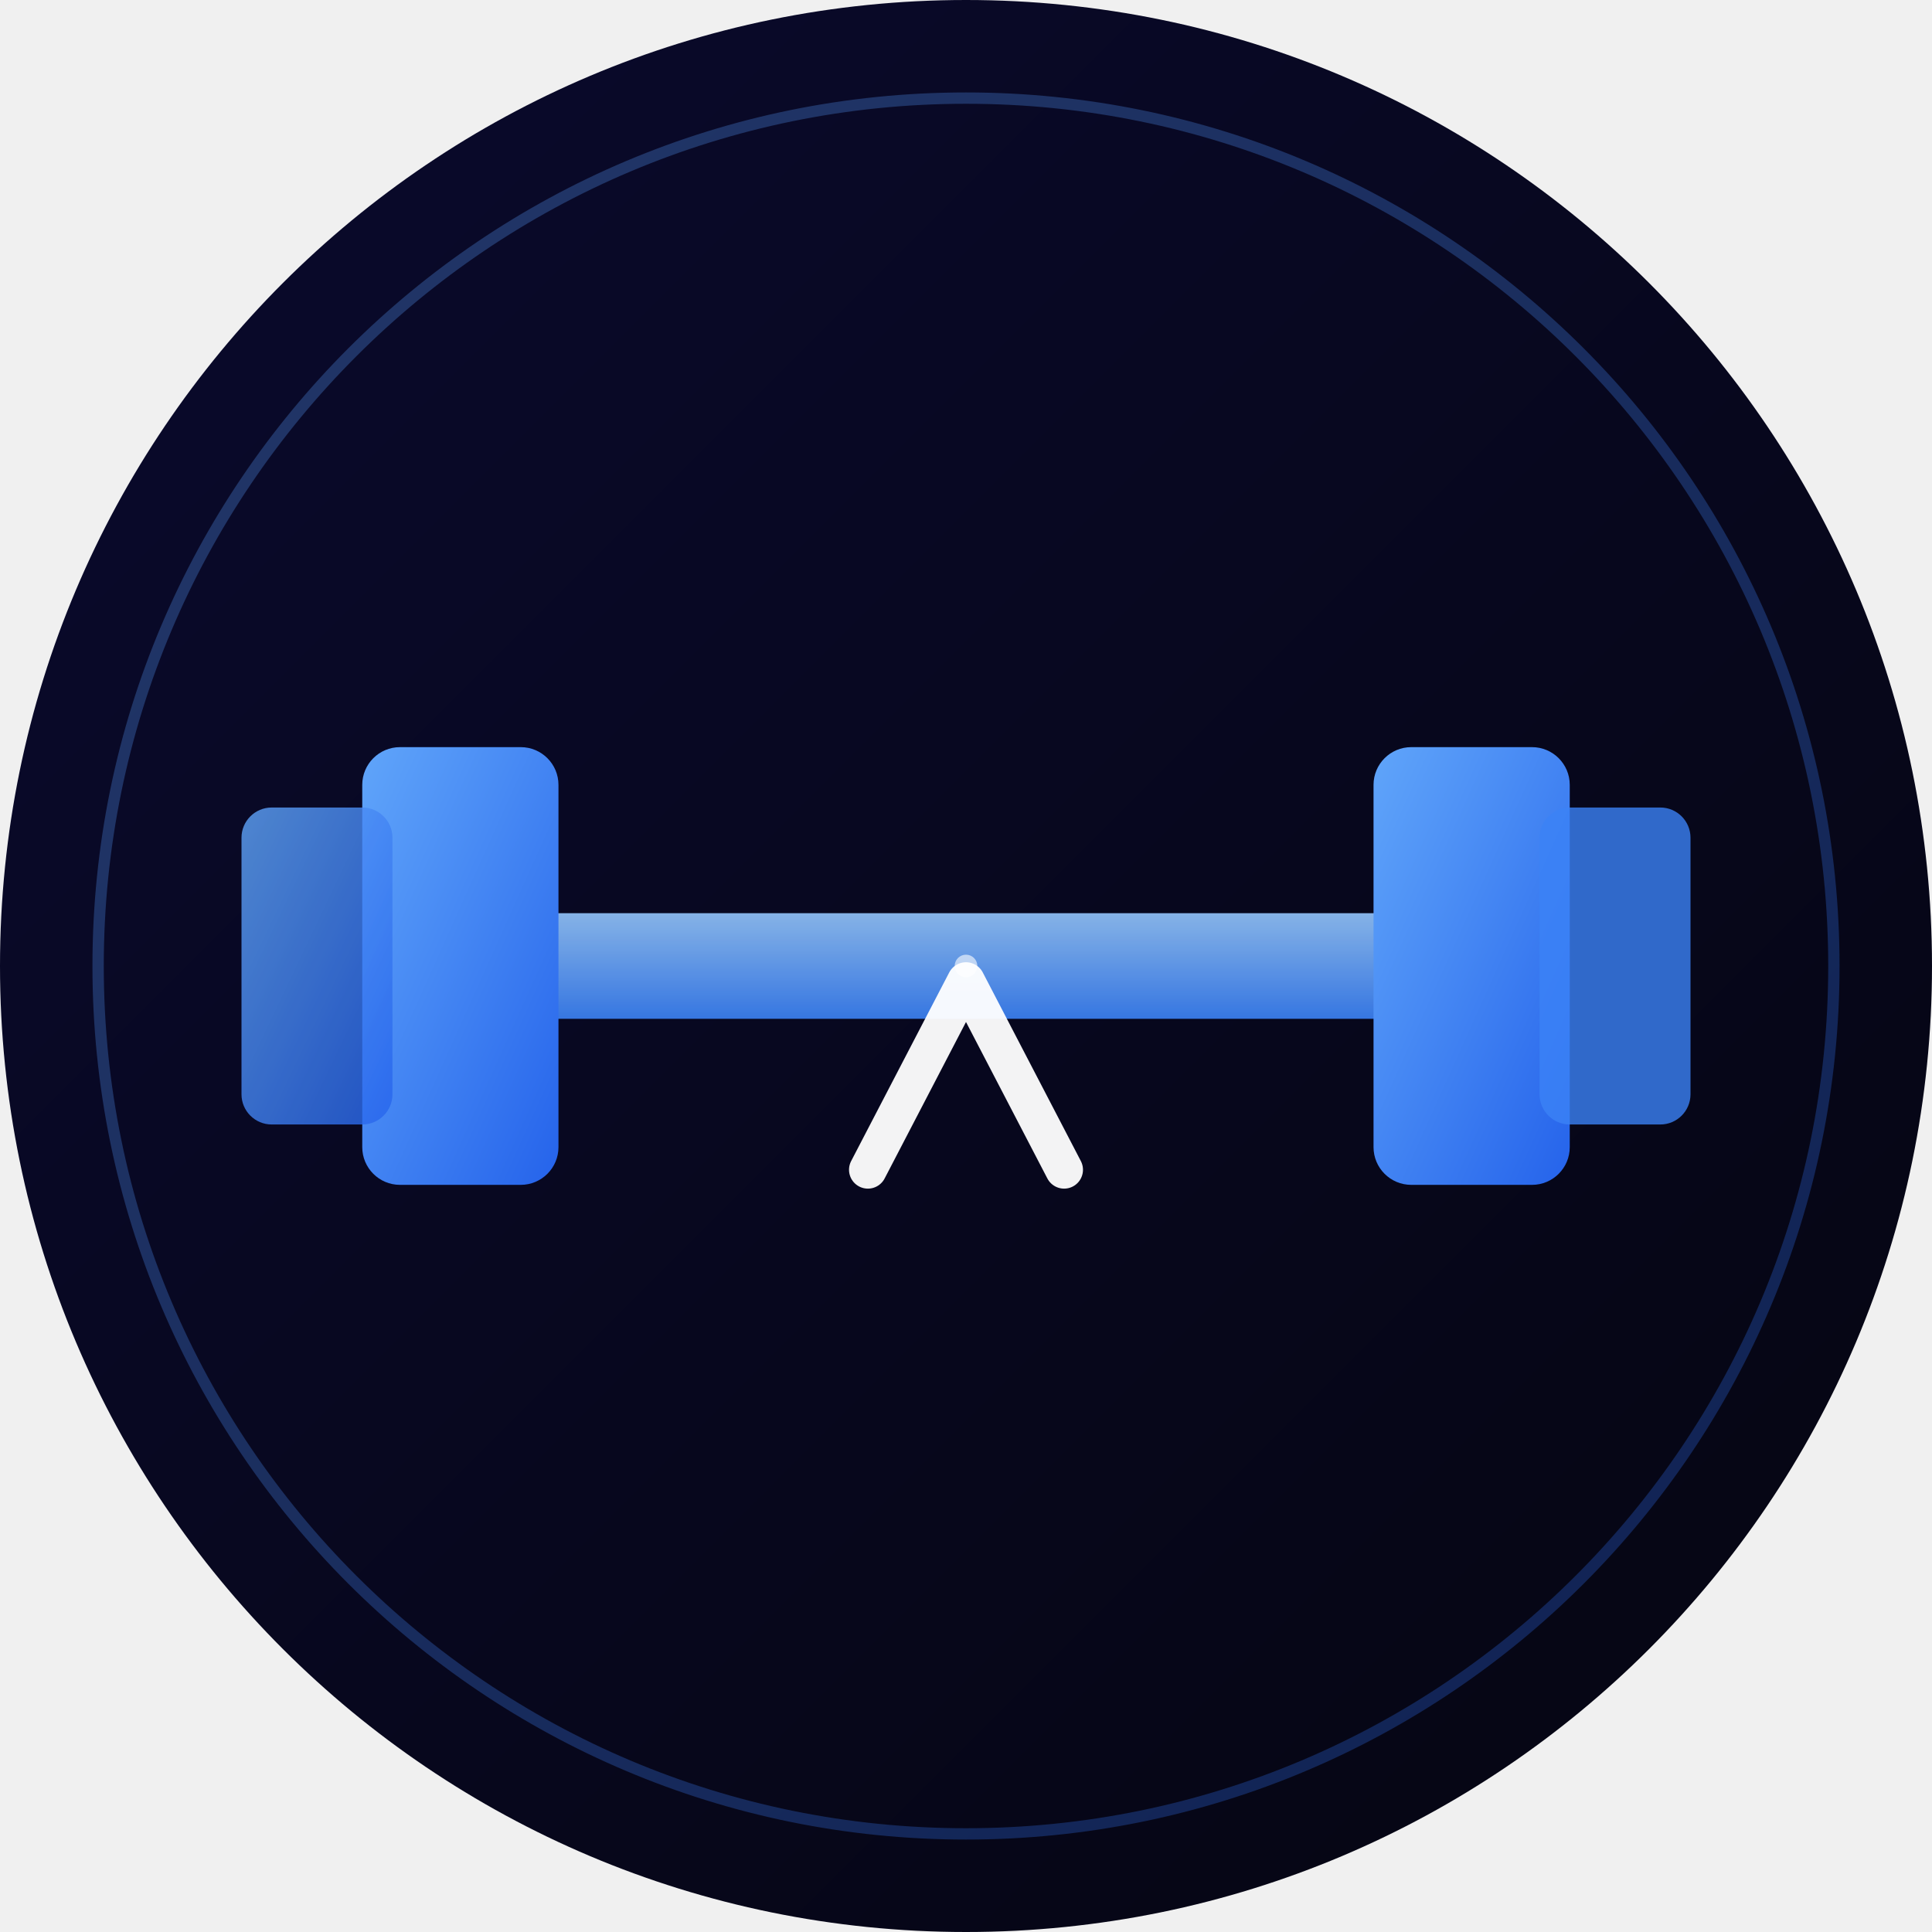
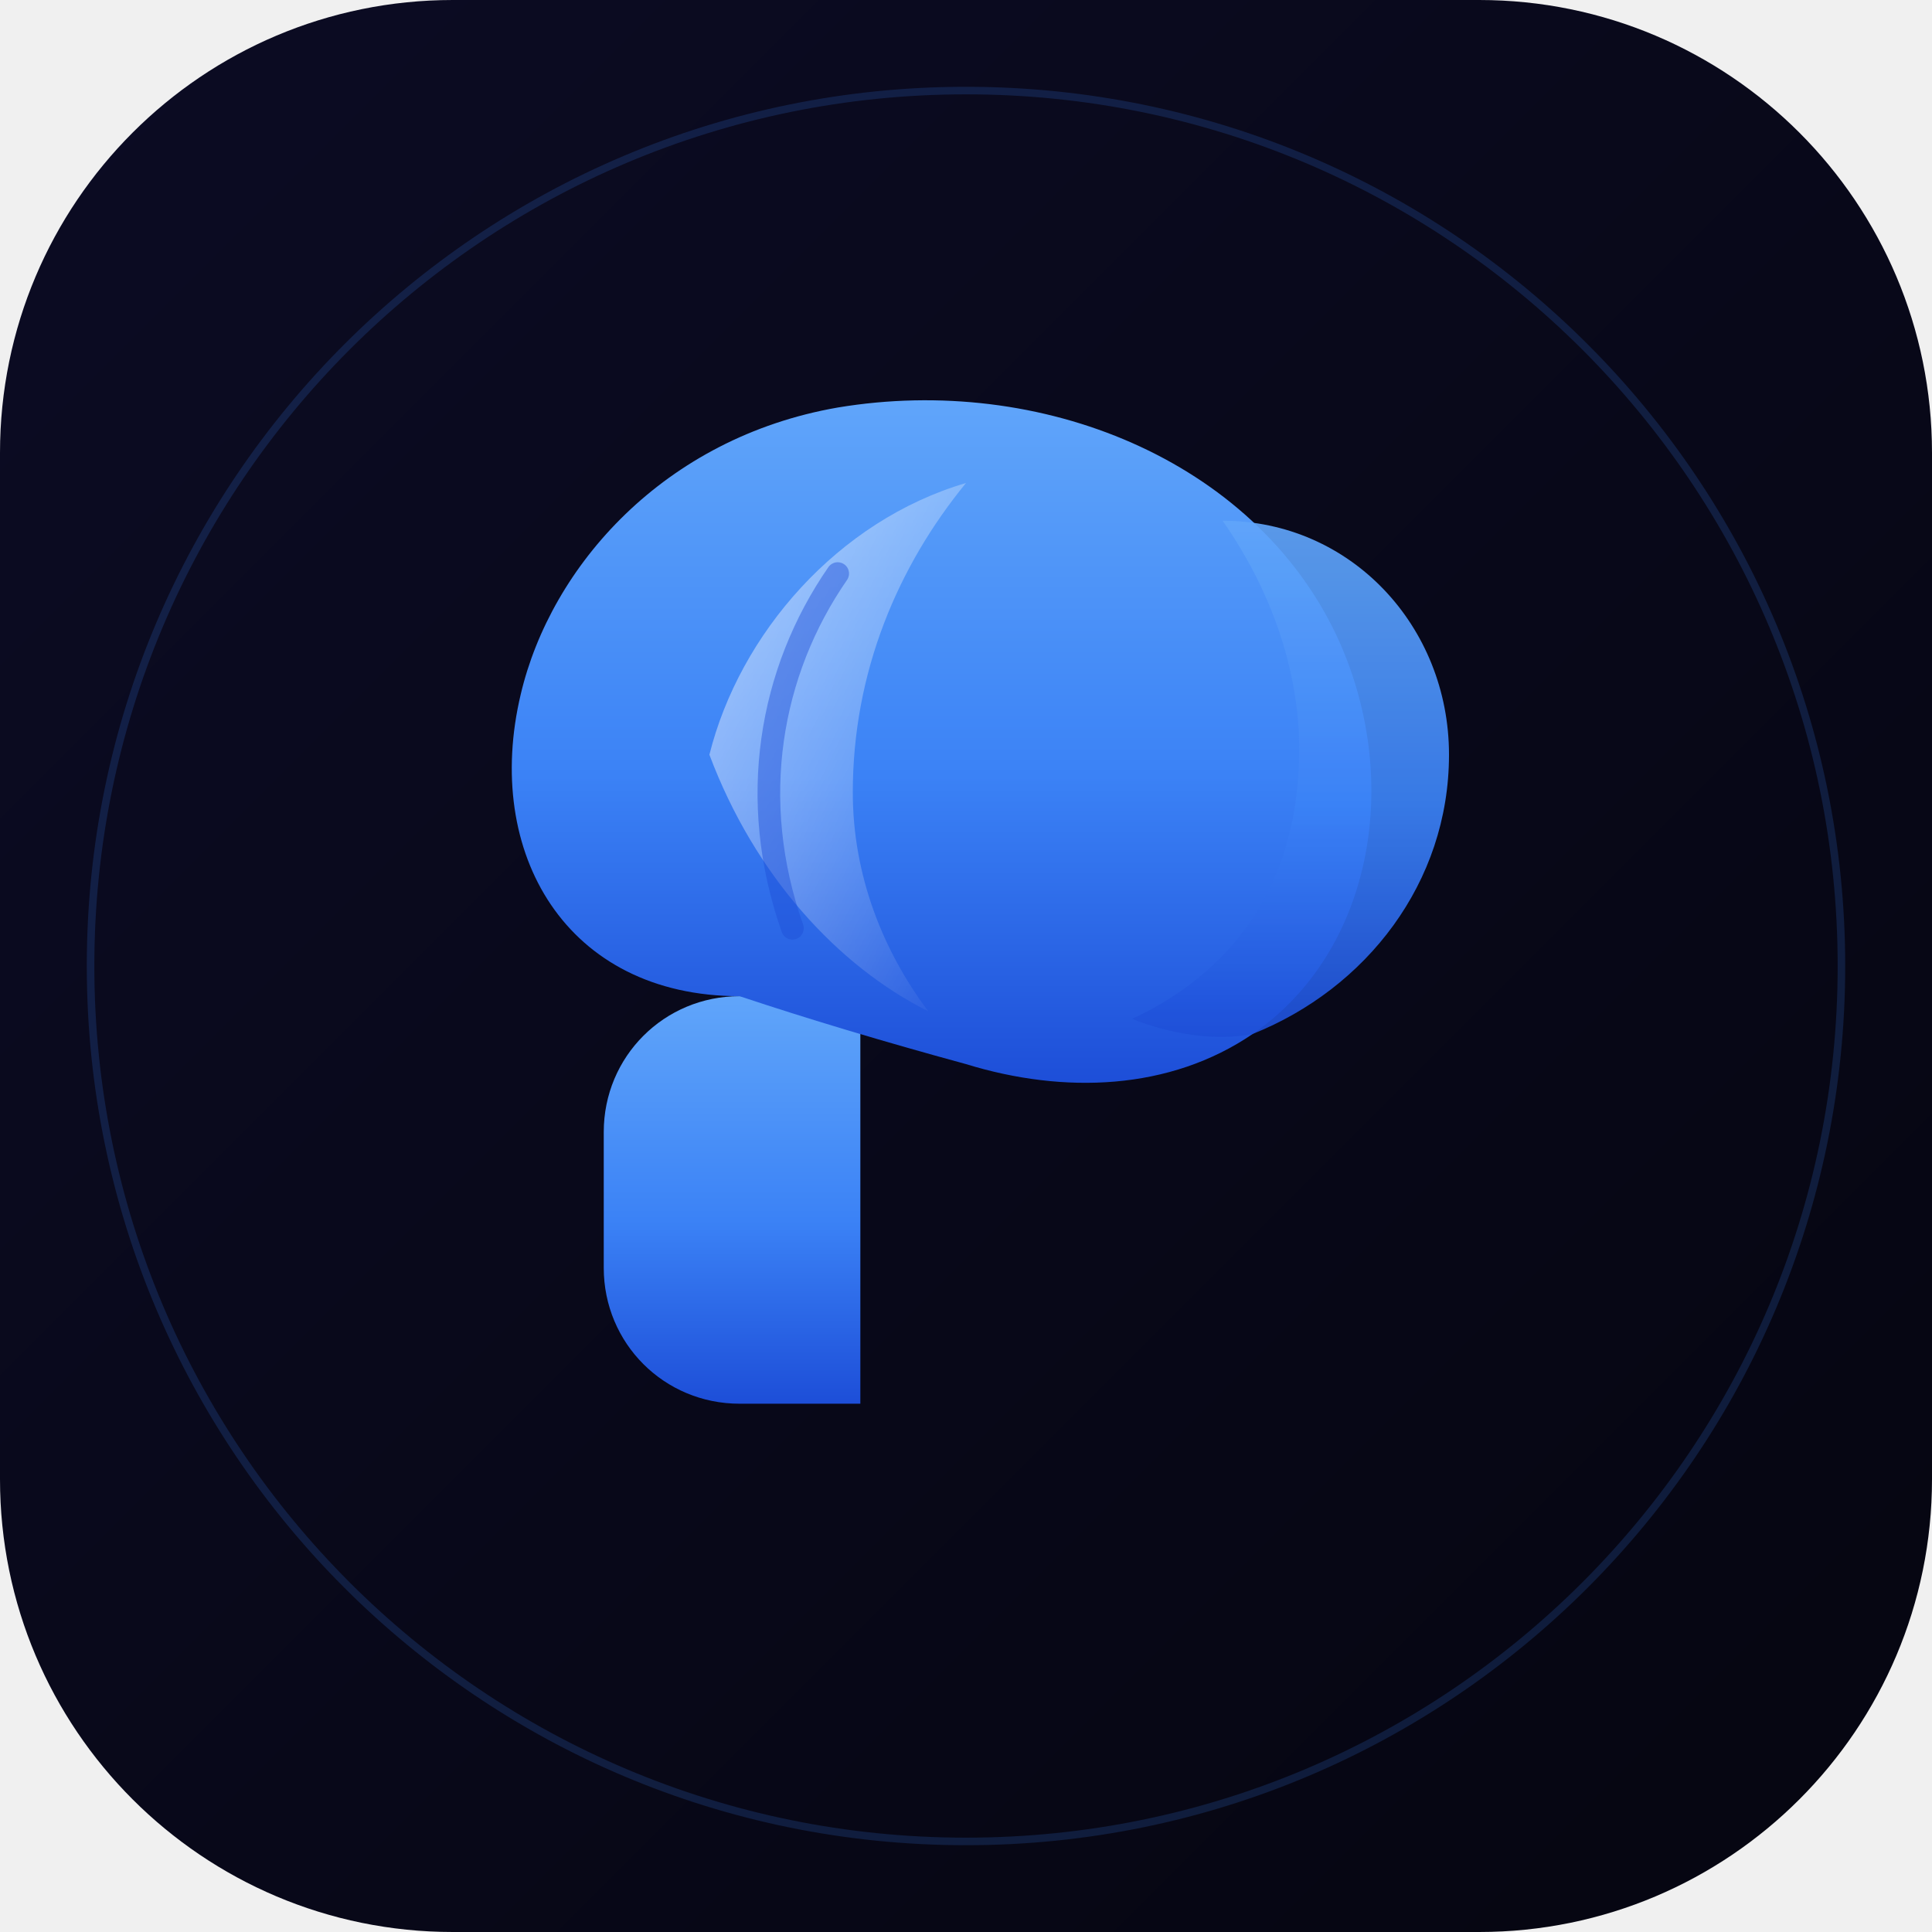
<svg xmlns="http://www.w3.org/2000/svg" viewBox="0 0 512 512">
  <defs>
-     <linearGradient id="bg" x1="0" y1="0" x2="1" y2="1">
-       <stop offset="0%" stop-color="#0a0a2e" />
+     <linearGradient id="bgG" x1="0" y1="0" x2="1" y2="1">
+       <stop offset="0%" stop-color="#0c0c24" />
      <stop offset="100%" stop-color="#050510" />
    </linearGradient>
-     <linearGradient id="accent" x1="0" y1="0" x2="1" y2="1">
+     <linearGradient id="bicepG" x1="0" y1="0" x2="0" y2="1">
      <stop offset="0%" stop-color="#60A5FA" />
-       <stop offset="100%" stop-color="#2563EB" />
+       <stop offset="55%" stop-color="#3B82F6" />
+       <stop offset="100%" stop-color="#1D4ED8" />
    </linearGradient>
-     <linearGradient id="bar" x1="0" y1="0" x2="0" y2="1">
-       <stop offset="0%" stop-color="#93C5FD" />
-       <stop offset="100%" stop-color="#3B82F6" />
+     <linearGradient id="shine" x1="0" y1="0" x2="1" y2="1">
+       <stop offset="0%" stop-color="#ffffff" stop-opacity="0.55" />
+       <stop offset="100%" stop-color="#ffffff" stop-opacity="0" />
    </linearGradient>
-     <filter id="glow">
-       <feGaussianBlur stdDeviation="8" result="blur" />
-       <feComposite in="SourceGraphic" in2="blur" operator="over" />
-     </filter>
  </defs>
-   <circle cx="256" cy="256" r="256" fill="url(#bg)" />
-   <circle cx="256" cy="256" r="230" fill="none" stroke="url(#accent)" stroke-width="3" opacity="0.3" />
-   <rect x="112" y="242" width="288" height="28" rx="14" fill="url(#bar)" opacity="0.9" />
-   <rect x="96" y="198" width="52" height="116" rx="10" fill="url(#accent)" />
-   <rect x="64" y="214" width="40" height="84" rx="8" fill="url(#accent)" opacity="0.8" />
-   <rect x="364" y="198" width="52" height="116" rx="10" fill="url(#accent)" />
-   <rect x="408" y="214" width="40" height="84" rx="8" fill="url(--accent)" opacity="0.8" />
-   <rect x="408" y="214" width="40" height="84" rx="8" fill="#3B82F6" opacity="0.8" />
-   <path d="M230 310 L256 260 L282 310" fill="none" stroke="#ffffff" stroke-width="10" stroke-linecap="round" stroke-linejoin="round" opacity="0.95" />
-   <circle cx="256" cy="256" r="3" fill="white" opacity="0.6" />
+   <rect width="512" height="512" rx="120" fill="url(#bgG)" />
+   <circle cx="256" cy="256" r="232" fill="none" stroke="#3B82F6" stroke-opacity="0.18" stroke-width="2" />
+   <g>
+     <path d="M196 372 C176 372 160 356 160 336 L160 300 C160 280 176 264 196 264 L228 264 L228 372 Z" fill="url(#bicepG)" />
+     <path d="M196 264 C150 264 128 226 138 184 C146 150 176 116 222 108 C276 99 332 122 354 168 C372 206 364 252 332 274 C310 289 282 290 256 282 C234 276 214 270 196 264 Z" fill="url(#bicepG)" />
+     <path d="M332 274 C362 262 384 234 384 200 C384 166 358 138 324 138 C338 158 346 182 344 206 C342 236 326 258 300 270 C310 274 322 276 332 274 Z" fill="url(#bicepG)" opacity="0.92" />
+     <path d="M188 200 C196 168 222 138 256 128 C238 150 226 178 226 210 C226 232 234 252 246 268 C222 256 200 232 188 200 Z" fill="url(#shine)" />
+     <path d="M222 152 C204 178 198 212 210 246" fill="none" stroke="#1D4ED8" stroke-width="6" stroke-linecap="round" opacity="0.45" />
+   </g>
</svg>
